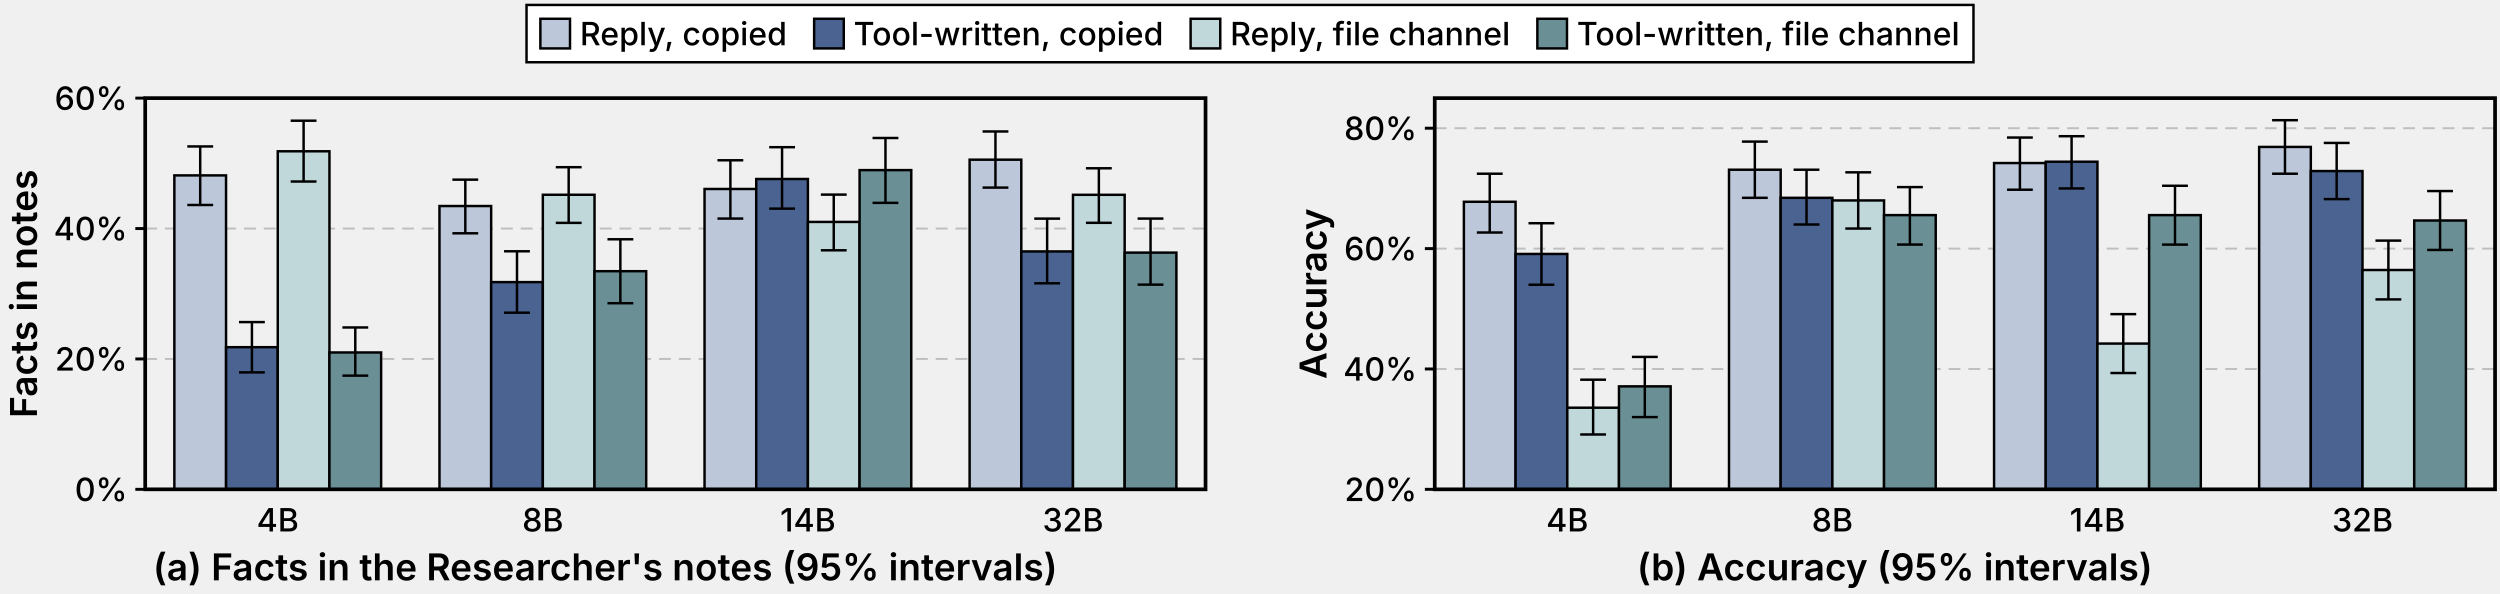
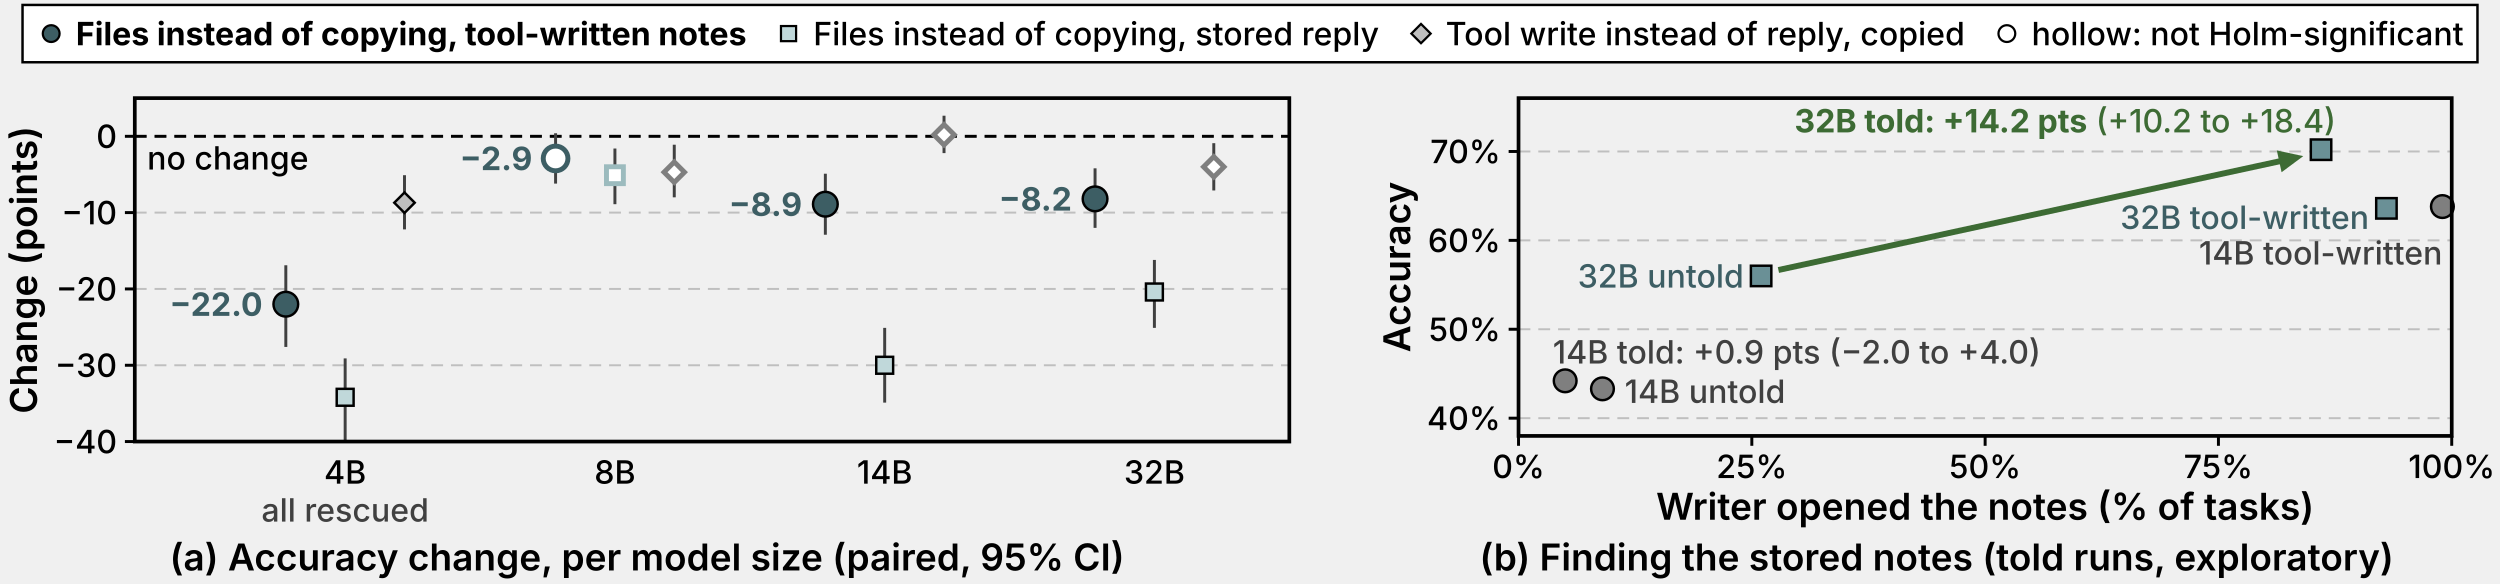
- <svg xmlns="http://www.w3.org/2000/svg" width="506pt" height="120.03pt" viewBox="0 0 506 120.03">
-   <line x1="29.39" y1="72.65" x2="244" y2="72.65" stroke="#BFBFBF" stroke-width="0.4" stroke-dasharray="2.4 1.6" />
-   <line x1="29.39" y1="46.26" x2="244" y2="46.26" stroke="#BFBFBF" stroke-width="0.4" stroke-dasharray="2.4 1.6" />
-   <rect x="35.29" y="35.5" width="10.46" height="63.54" fill="#BCC7DA" stroke="#000000" stroke-width="0.5" />
-   <rect x="88.95" y="41.7" width="10.46" height="57.34" fill="#BCC7DA" stroke="#000000" stroke-width="0.5" />
-   <rect x="142.6" y="38.25" width="10.46" height="60.79" fill="#BCC7DA" stroke="#000000" stroke-width="0.5" />
-   <rect x="196.25" y="32.32" width="10.46" height="66.72" fill="#BCC7DA" stroke="#000000" stroke-width="0.5" />
-   <rect x="45.76" y="70.27" width="10.46" height="28.77" fill="#4A6390" stroke="#000000" stroke-width="0.5" />
-   <rect x="99.41" y="57.1" width="10.46" height="41.94" fill="#4A6390" stroke="#000000" stroke-width="0.5" />
-   <rect x="153.06" y="36.23" width="10.46" height="62.81" fill="#4A6390" stroke="#000000" stroke-width="0.5" />
-   <rect x="206.71" y="50.89" width="10.46" height="48.15" fill="#4A6390" stroke="#000000" stroke-width="0.5" />
-   <rect x="56.22" y="30.62" width="10.46" height="68.42" fill="#C0D8DA" stroke="#000000" stroke-width="0.5" />
-   <rect x="109.87" y="39.42" width="10.46" height="59.62" fill="#C0D8DA" stroke="#000000" stroke-width="0.5" />
-   <rect x="163.52" y="44.92" width="10.46" height="54.12" fill="#C0D8DA" stroke="#000000" stroke-width="0.5" />
-   <rect x="217.17" y="39.43" width="10.46" height="59.61" fill="#C0D8DA" stroke="#000000" stroke-width="0.5" />
-   <rect x="66.68" y="71.34" width="10.46" height="27.7" fill="#6A9096" stroke="#000000" stroke-width="0.5" />
-   <rect x="120.33" y="54.89" width="10.46" height="44.15" fill="#6A9096" stroke="#000000" stroke-width="0.5" />
-   <rect x="173.98" y="34.43" width="10.46" height="64.61" fill="#6A9096" stroke="#000000" stroke-width="0.5" />
-   <rect x="227.64" y="51.13" width="10.46" height="47.92" fill="#6A9096" stroke="#000000" stroke-width="0.5" />
-   <path d="M40.52,29.64 L40.52,41.49" fill="none" stroke="#000000" stroke-width="0.5" stroke-linejoin="miter" stroke-linecap="butt" />
-   <path d="M37.91,29.64 L43.14,29.64" fill="none" stroke="#000000" stroke-width="0.5" stroke-linejoin="miter" stroke-linecap="butt" />
-   <path d="M37.91,41.49 L43.14,41.49" fill="none" stroke="#000000" stroke-width="0.5" stroke-linejoin="miter" stroke-linecap="butt" />
-   <path d="M94.18,36.36 L94.18,47.22" fill="none" stroke="#000000" stroke-width="0.5" stroke-linejoin="miter" stroke-linecap="butt" />
-   <path d="M91.56,36.36 L96.79,36.36" fill="none" stroke="#000000" stroke-width="0.5" stroke-linejoin="miter" stroke-linecap="butt" />
-   <path d="M91.56,47.22 L96.79,47.22" fill="none" stroke="#000000" stroke-width="0.5" stroke-linejoin="miter" stroke-linecap="butt" />
-   <path d="M147.83,32.44 L147.83,44.24" fill="none" stroke="#000000" stroke-width="0.5" stroke-linejoin="miter" stroke-linecap="butt" />
-   <path d="M145.21,32.44 L150.44,32.44" fill="none" stroke="#000000" stroke-width="0.5" stroke-linejoin="miter" stroke-linecap="butt" />
-   <path d="M145.21,44.24 L150.44,44.24" fill="none" stroke="#000000" stroke-width="0.5" stroke-linejoin="miter" stroke-linecap="butt" />
-   <path d="M201.48,26.61 L201.48,37.97" fill="none" stroke="#000000" stroke-width="0.5" stroke-linejoin="miter" stroke-linecap="butt" />
-   <path d="M198.87,26.61 L204.1,26.61" fill="none" stroke="#000000" stroke-width="0.5" stroke-linejoin="miter" stroke-linecap="butt" />
-   <path d="M198.87,37.97 L204.1,37.97" fill="none" stroke="#000000" stroke-width="0.5" stroke-linejoin="miter" stroke-linecap="butt" />
-   <path d="M50.99,65.19 L50.99,75.37" fill="none" stroke="#000000" stroke-width="0.5" stroke-linejoin="miter" stroke-linecap="butt" />
-   <path d="M48.37,65.19 L53.6,65.19" fill="none" stroke="#000000" stroke-width="0.5" stroke-linejoin="miter" stroke-linecap="butt" />
-   <path d="M48.37,75.37 L53.6,75.37" fill="none" stroke="#000000" stroke-width="0.5" stroke-linejoin="miter" stroke-linecap="butt" />
-   <path d="M104.64,50.86 L104.64,63.29" fill="none" stroke="#000000" stroke-width="0.5" stroke-linejoin="miter" stroke-linecap="butt" />
-   <path d="M102.02,50.86 L107.25,50.86" fill="none" stroke="#000000" stroke-width="0.5" stroke-linejoin="miter" stroke-linecap="butt" />
-   <path d="M102.02,63.29 L107.25,63.29" fill="none" stroke="#000000" stroke-width="0.5" stroke-linejoin="miter" stroke-linecap="butt" />
-   <path d="M158.29,29.79 L158.29,42.23" fill="none" stroke="#000000" stroke-width="0.5" stroke-linejoin="miter" stroke-linecap="butt" />
-   <path d="M155.68,29.79 L160.91,29.79" fill="none" stroke="#000000" stroke-width="0.5" stroke-linejoin="miter" stroke-linecap="butt" />
-   <path d="M155.68,42.23 L160.91,42.23" fill="none" stroke="#000000" stroke-width="0.5" stroke-linejoin="miter" stroke-linecap="butt" />
-   <path d="M211.94,44.25 L211.94,57.34" fill="none" stroke="#000000" stroke-width="0.5" stroke-linejoin="miter" stroke-linecap="butt" />
-   <path d="M209.33,44.25 L214.56,44.25" fill="none" stroke="#000000" stroke-width="0.5" stroke-linejoin="miter" stroke-linecap="butt" />
-   <path d="M209.33,57.34 L214.56,57.34" fill="none" stroke="#000000" stroke-width="0.5" stroke-linejoin="miter" stroke-linecap="butt" />
-   <path d="M61.45,24.43 L61.45,36.74" fill="none" stroke="#000000" stroke-width="0.5" stroke-linejoin="miter" stroke-linecap="butt" />
-   <path d="M58.83,24.43 L64.06,24.43" fill="none" stroke="#000000" stroke-width="0.5" stroke-linejoin="miter" stroke-linecap="butt" />
-   <path d="M58.83,36.74 L64.06,36.74" fill="none" stroke="#000000" stroke-width="0.5" stroke-linejoin="miter" stroke-linecap="butt" />
-   <path d="M115.1,33.84 L115.1,45.11" fill="none" stroke="#000000" stroke-width="0.5" stroke-linejoin="miter" stroke-linecap="butt" />
-   <path d="M112.49,33.84 L117.72,33.84" fill="none" stroke="#000000" stroke-width="0.5" stroke-linejoin="miter" stroke-linecap="butt" />
-   <path d="M112.49,45.11 L117.72,45.11" fill="none" stroke="#000000" stroke-width="0.5" stroke-linejoin="miter" stroke-linecap="butt" />
-   <path d="M168.75,39.39 L168.75,50.66" fill="none" stroke="#000000" stroke-width="0.5" stroke-linejoin="miter" stroke-linecap="butt" />
-   <path d="M166.14,39.39 L171.37,39.39" fill="none" stroke="#000000" stroke-width="0.5" stroke-linejoin="miter" stroke-linecap="butt" />
-   <path d="M166.14,50.66 L171.37,50.66" fill="none" stroke="#000000" stroke-width="0.5" stroke-linejoin="miter" stroke-linecap="butt" />
-   <path d="M222.41,34.06 L222.41,45.1" fill="none" stroke="#000000" stroke-width="0.5" stroke-linejoin="miter" stroke-linecap="butt" />
-   <path d="M219.79,34.06 L225.02,34.06" fill="none" stroke="#000000" stroke-width="0.5" stroke-linejoin="miter" stroke-linecap="butt" />
-   <path d="M219.79,45.1 L225.02,45.1" fill="none" stroke="#000000" stroke-width="0.5" stroke-linejoin="miter" stroke-linecap="butt" />
-   <path d="M71.91,66.28 L71.91,76.03" fill="none" stroke="#000000" stroke-width="0.5" stroke-linejoin="miter" stroke-linecap="butt" />
-   <path d="M69.3,66.28 L74.53,66.28" fill="none" stroke="#000000" stroke-width="0.5" stroke-linejoin="miter" stroke-linecap="butt" />
-   <path d="M69.3,76.03 L74.53,76.03" fill="none" stroke="#000000" stroke-width="0.5" stroke-linejoin="miter" stroke-linecap="butt" />
-   <path d="M125.56,48.43 L125.56,61.37" fill="none" stroke="#000000" stroke-width="0.5" stroke-linejoin="miter" stroke-linecap="butt" />
-   <path d="M122.95,48.43 L128.18,48.43" fill="none" stroke="#000000" stroke-width="0.5" stroke-linejoin="miter" stroke-linecap="butt" />
-   <path d="M122.95,61.37 L128.18,61.37" fill="none" stroke="#000000" stroke-width="0.5" stroke-linejoin="miter" stroke-linecap="butt" />
-   <path d="M179.22,27.93 L179.22,41.06" fill="none" stroke="#000000" stroke-width="0.5" stroke-linejoin="miter" stroke-linecap="butt" />
-   <path d="M176.6,27.93 L181.83,27.93" fill="none" stroke="#000000" stroke-width="0.5" stroke-linejoin="miter" stroke-linecap="butt" />
-   <path d="M176.6,41.06 L181.83,41.06" fill="none" stroke="#000000" stroke-width="0.5" stroke-linejoin="miter" stroke-linecap="butt" />
-   <path d="M232.87,44.24 L232.87,57.61" fill="none" stroke="#000000" stroke-width="0.5" stroke-linejoin="miter" stroke-linecap="butt" />
-   <path d="M230.25,44.24 L235.48,44.24" fill="none" stroke="#000000" stroke-width="0.5" stroke-linejoin="miter" stroke-linecap="butt" />
-   <path d="M230.25,57.61 L235.48,57.61" fill="none" stroke="#000000" stroke-width="0.5" stroke-linejoin="miter" stroke-linecap="butt" />
-   <text font-family="Inter">
-     <tspan x="30.96" y="117.46" font-size="7.5" font-weight="600" fill="#000000">(a)</tspan>
-     <tspan x="42.75" y="117.46" font-size="7.5" font-weight="600" fill="#000000">Facts</tspan>
-     <tspan x="64.29" y="117.46" font-size="7.5" font-weight="600" fill="#000000">in</tspan>
-     <tspan x="72.73" y="117.46" font-size="7.5" font-weight="600" fill="#000000">the</tspan>
-     <tspan x="86.31" y="117.46" font-size="7.5" font-weight="600" fill="#000000">Researcher's</tspan>
-     <tspan x="136.07" y="117.46" font-size="7.5" font-weight="600" fill="#000000">notes</tspan>
-     <tspan x="158.25" y="117.46" font-size="7.5" font-weight="600" fill="#000000">(95%</tspan>
-     <tspan x="179.86" y="117.46" font-size="7.5" font-weight="600" fill="#000000">intervals)</tspan>
-   </text>
-   <line x1="290.39" y1="74.68" x2="505" y2="74.68" stroke="#BFBFBF" stroke-width="0.4" stroke-dasharray="2.4 1.6" />
-   <line x1="290.39" y1="50.32" x2="505" y2="50.32" stroke="#BFBFBF" stroke-width="0.4" stroke-dasharray="2.4 1.6" />
-   <line x1="290.39" y1="25.95" x2="505" y2="25.95" stroke="#BFBFBF" stroke-width="0.4" stroke-dasharray="2.4 1.6" />
-   <rect x="296.29" y="40.84" width="10.46" height="58.2" fill="#BCC7DA" stroke="#000000" stroke-width="0.5" />
-   <rect x="349.95" y="34.35" width="10.46" height="64.69" fill="#BCC7DA" stroke="#000000" stroke-width="0.5" />
-   <rect x="403.6" y="33" width="10.46" height="66.05" fill="#BCC7DA" stroke="#000000" stroke-width="0.5" />
-   <rect x="457.25" y="29.74" width="10.46" height="69.3" fill="#BCC7DA" stroke="#000000" stroke-width="0.5" />
-   <rect x="306.76" y="51.4" width="10.46" height="47.64" fill="#4A6390" stroke="#000000" stroke-width="0.5" />
-   <rect x="360.41" y="40.04" width="10.46" height="59.01" fill="#4A6390" stroke="#000000" stroke-width="0.5" />
-   <rect x="414.06" y="32.73" width="10.46" height="66.31" fill="#4A6390" stroke="#000000" stroke-width="0.5" />
-   <rect x="467.71" y="34.62" width="10.46" height="64.43" fill="#4A6390" stroke="#000000" stroke-width="0.5" />
-   <rect x="317.22" y="82.52" width="10.46" height="16.52" fill="#C0D8DA" stroke="#000000" stroke-width="0.5" />
-   <rect x="370.87" y="40.57" width="10.46" height="58.47" fill="#C0D8DA" stroke="#000000" stroke-width="0.5" />
-   <rect x="424.52" y="69.54" width="10.46" height="29.5" fill="#C0D8DA" stroke="#000000" stroke-width="0.5" />
-   <rect x="478.17" y="54.65" width="10.46" height="44.39" fill="#C0D8DA" stroke="#000000" stroke-width="0.5" />
-   <rect x="327.68" y="78.2" width="10.46" height="20.84" fill="#6A9096" stroke="#000000" stroke-width="0.5" />
-   <rect x="381.33" y="43.54" width="10.46" height="55.5" fill="#6A9096" stroke="#000000" stroke-width="0.5" />
-   <rect x="434.98" y="43.54" width="10.46" height="55.5" fill="#6A9096" stroke="#000000" stroke-width="0.5" />
-   <rect x="488.64" y="44.63" width="10.46" height="54.41" fill="#6A9096" stroke="#000000" stroke-width="0.5" />
-   <path d="M301.52,35.16 L301.52,47.06" fill="none" stroke="#000000" stroke-width="0.5" stroke-linejoin="miter" stroke-linecap="butt" />
-   <path d="M298.91,35.16 L304.14,35.16" fill="none" stroke="#000000" stroke-width="0.5" stroke-linejoin="miter" stroke-linecap="butt" />
-   <path d="M298.91,47.06 L304.14,47.06" fill="none" stroke="#000000" stroke-width="0.5" stroke-linejoin="miter" stroke-linecap="butt" />
-   <path d="M355.18,28.66 L355.18,40.04" fill="none" stroke="#000000" stroke-width="0.5" stroke-linejoin="miter" stroke-linecap="butt" />
-   <path d="M352.56,28.66 L357.79,28.66" fill="none" stroke="#000000" stroke-width="0.5" stroke-linejoin="miter" stroke-linecap="butt" />
-   <path d="M352.56,40.04 L357.79,40.04" fill="none" stroke="#000000" stroke-width="0.5" stroke-linejoin="miter" stroke-linecap="butt" />
-   <path d="M408.83,27.84 L408.83,38.4" fill="none" stroke="#000000" stroke-width="0.5" stroke-linejoin="miter" stroke-linecap="butt" />
-   <path d="M406.21,27.84 L411.44,27.84" fill="none" stroke="#000000" stroke-width="0.5" stroke-linejoin="miter" stroke-linecap="butt" />
-   <path d="M406.21,38.4 L411.44,38.4" fill="none" stroke="#000000" stroke-width="0.5" stroke-linejoin="miter" stroke-linecap="butt" />
-   <path d="M462.48,24.33 L462.48,35.16" fill="none" stroke="#000000" stroke-width="0.5" stroke-linejoin="miter" stroke-linecap="butt" />
-   <path d="M459.87,24.33 L465.1,24.33" fill="none" stroke="#000000" stroke-width="0.5" stroke-linejoin="miter" stroke-linecap="butt" />
-   <path d="M459.87,35.16 L465.1,35.16" fill="none" stroke="#000000" stroke-width="0.5" stroke-linejoin="miter" stroke-linecap="butt" />
-   <path d="M311.99,45.18 L311.99,57.63" fill="none" stroke="#000000" stroke-width="0.5" stroke-linejoin="miter" stroke-linecap="butt" />
-   <path d="M309.37,45.18 L314.6,45.18" fill="none" stroke="#000000" stroke-width="0.5" stroke-linejoin="miter" stroke-linecap="butt" />
-   <path d="M309.37,57.63 L314.6,57.63" fill="none" stroke="#000000" stroke-width="0.5" stroke-linejoin="miter" stroke-linecap="butt" />
-   <path d="M365.64,34.35 L365.64,45.44" fill="none" stroke="#000000" stroke-width="0.5" stroke-linejoin="miter" stroke-linecap="butt" />
-   <path d="M363.02,34.35 L368.25,34.35" fill="none" stroke="#000000" stroke-width="0.5" stroke-linejoin="miter" stroke-linecap="butt" />
-   <path d="M363.02,45.44 L368.25,45.44" fill="none" stroke="#000000" stroke-width="0.5" stroke-linejoin="miter" stroke-linecap="butt" />
-   <path d="M419.29,27.57 L419.29,38.14" fill="none" stroke="#000000" stroke-width="0.5" stroke-linejoin="miter" stroke-linecap="butt" />
-   <path d="M416.68,27.57 L421.91,27.57" fill="none" stroke="#000000" stroke-width="0.5" stroke-linejoin="miter" stroke-linecap="butt" />
-   <path d="M416.68,38.14 L421.91,38.14" fill="none" stroke="#000000" stroke-width="0.5" stroke-linejoin="miter" stroke-linecap="butt" />
-   <path d="M472.94,28.93 L472.94,40.3" fill="none" stroke="#000000" stroke-width="0.5" stroke-linejoin="miter" stroke-linecap="butt" />
-   <path d="M470.33,28.93 L475.56,28.93" fill="none" stroke="#000000" stroke-width="0.5" stroke-linejoin="miter" stroke-linecap="butt" />
-   <path d="M470.33,40.3 L475.56,40.3" fill="none" stroke="#000000" stroke-width="0.5" stroke-linejoin="miter" stroke-linecap="butt" />
-   <path d="M322.45,76.85 L322.45,87.94" fill="none" stroke="#000000" stroke-width="0.5" stroke-linejoin="miter" stroke-linecap="butt" />
-   <path d="M319.83,76.85 L325.06,76.85" fill="none" stroke="#000000" stroke-width="0.5" stroke-linejoin="miter" stroke-linecap="butt" />
-   <path d="M319.83,87.94 L325.06,87.94" fill="none" stroke="#000000" stroke-width="0.5" stroke-linejoin="miter" stroke-linecap="butt" />
-   <path d="M376.1,34.88 L376.1,46.26" fill="none" stroke="#000000" stroke-width="0.5" stroke-linejoin="miter" stroke-linecap="butt" />
-   <path d="M373.49,34.88 L378.72,34.88" fill="none" stroke="#000000" stroke-width="0.5" stroke-linejoin="miter" stroke-linecap="butt" />
-   <path d="M373.49,46.26 L378.72,46.26" fill="none" stroke="#000000" stroke-width="0.5" stroke-linejoin="miter" stroke-linecap="butt" />
-   <path d="M429.75,63.58 L429.75,75.5" fill="none" stroke="#000000" stroke-width="0.5" stroke-linejoin="miter" stroke-linecap="butt" />
-   <path d="M427.14,63.58 L432.37,63.58" fill="none" stroke="#000000" stroke-width="0.5" stroke-linejoin="miter" stroke-linecap="butt" />
-   <path d="M427.14,75.5 L432.37,75.5" fill="none" stroke="#000000" stroke-width="0.5" stroke-linejoin="miter" stroke-linecap="butt" />
-   <path d="M483.41,48.7 L483.41,60.6" fill="none" stroke="#000000" stroke-width="0.5" stroke-linejoin="miter" stroke-linecap="butt" />
-   <path d="M480.79,48.7 L486.02,48.7" fill="none" stroke="#000000" stroke-width="0.5" stroke-linejoin="miter" stroke-linecap="butt" />
-   <path d="M480.79,60.6 L486.02,60.6" fill="none" stroke="#000000" stroke-width="0.5" stroke-linejoin="miter" stroke-linecap="butt" />
-   <path d="M332.91,72.24 L332.91,84.42" fill="none" stroke="#000000" stroke-width="0.5" stroke-linejoin="miter" stroke-linecap="butt" />
-   <path d="M330.3,72.24 L335.53,72.24" fill="none" stroke="#000000" stroke-width="0.5" stroke-linejoin="miter" stroke-linecap="butt" />
-   <path d="M330.3,84.42 L335.53,84.42" fill="none" stroke="#000000" stroke-width="0.5" stroke-linejoin="miter" stroke-linecap="butt" />
-   <path d="M386.56,37.87 L386.56,49.5" fill="none" stroke="#000000" stroke-width="0.5" stroke-linejoin="miter" stroke-linecap="butt" />
-   <path d="M383.95,37.87 L389.18,37.87" fill="none" stroke="#000000" stroke-width="0.5" stroke-linejoin="miter" stroke-linecap="butt" />
-   <path d="M383.95,49.5 L389.18,49.5" fill="none" stroke="#000000" stroke-width="0.5" stroke-linejoin="miter" stroke-linecap="butt" />
-   <path d="M440.22,37.6 L440.22,49.51" fill="none" stroke="#000000" stroke-width="0.5" stroke-linejoin="miter" stroke-linecap="butt" />
-   <path d="M437.6,37.6 L442.83,37.6" fill="none" stroke="#000000" stroke-width="0.5" stroke-linejoin="miter" stroke-linecap="butt" />
-   <path d="M437.6,49.51 L442.83,49.51" fill="none" stroke="#000000" stroke-width="0.5" stroke-linejoin="miter" stroke-linecap="butt" />
-   <path d="M493.87,38.67 L493.87,50.59" fill="none" stroke="#000000" stroke-width="0.5" stroke-linejoin="miter" stroke-linecap="butt" />
-   <path d="M491.25,38.67 L496.48,38.67" fill="none" stroke="#000000" stroke-width="0.5" stroke-linejoin="miter" stroke-linecap="butt" />
-   <path d="M491.25,50.59 L496.48,50.59" fill="none" stroke="#000000" stroke-width="0.5" stroke-linejoin="miter" stroke-linecap="butt" />
-   <text font-family="Inter">
-     <tspan x="331.31" y="117.46" font-size="7.5" font-weight="600" fill="#000000">(b)</tspan>
-     <tspan x="343.48" y="117.46" font-size="7.5" font-weight="600" fill="#000000">Accuracy</tspan>
-     <tspan x="379.9" y="117.46" font-size="7.5" font-weight="600" fill="#000000">(95%</tspan>
-     <tspan x="401.51" y="117.46" font-size="7.5" font-weight="600" fill="#000000">intervals)</tspan>
-   </text>
-   <rect x="106.57" y="1" width="292.86" height="11.6" fill="white" stroke="#000" stroke-width="0.5" />
-   <rect x="109.37" y="3.8" width="6" height="6" fill="#BCC7DA" stroke="#000" stroke-width="0.5" />
-   <text font-family="Inter">
-     <tspan x="117.37" y="9.16" font-size="6.5" font-weight="500" fill="#000000">Reply,</tspan>
-     <tspan x="138.11" y="9.16" font-size="6.5" font-weight="500" fill="#000000">copied</tspan>
-   </text>
-   <rect x="164.78" y="3.8" width="6" height="6" fill="#4A6390" stroke="#000" stroke-width="0.5" />
-   <text font-family="Inter">
-     <tspan x="172.78" y="9.16" font-size="6.5" font-weight="500" fill="#000000">Tool-written,</tspan>
-     <tspan x="214.31" y="9.16" font-size="6.5" font-weight="500" fill="#000000">copied</tspan>
-   </text>
-   <rect x="240.98" y="3.8" width="6" height="6" fill="#C0D8DA" stroke="#000" stroke-width="0.5" />
-   <text font-family="Inter">
-     <tspan x="248.98" y="9.16" font-size="6.5" font-weight="500" fill="#000000">Reply,</tspan>
-     <tspan x="269.72" y="9.16" font-size="6.5" font-weight="500" fill="#000000">file</tspan>
-     <tspan x="281.03" y="9.16" font-size="6.5" font-weight="500" fill="#000000">channel</tspan>
-   </text>
-   <rect x="311.16" y="3.8" width="6" height="6" fill="#6A9096" stroke="#000" stroke-width="0.5" />
-   <text font-family="Inter">
-     <tspan x="319.16" y="9.16" font-size="6.5" font-weight="500" fill="#000000">Tool-written,</tspan>
-     <tspan x="360.69" y="9.16" font-size="6.5" font-weight="500" fill="#000000">file</tspan>
-     <tspan x="372" y="9.16" font-size="6.5" font-weight="500" fill="#000000">channel</tspan>
-   </text>
-   <rect x="29.39" y="19.86" width="214.61" height="79.18" fill="none" stroke="#000" stroke-width="0.75" />
-   <line x1="27.39" y1="99.04" x2="29.39" y2="99.04" stroke="#000" stroke-width="0.6" />
-   <text font-family="Inter">
-     <tspan x="15.14" y="101.41" font-size="6.5" font-weight="500" fill="#000000">0%</tspan>
-   </text>
-   <line x1="27.39" y1="72.65" x2="29.39" y2="72.65" stroke="#000" stroke-width="0.6" />
-   <text font-family="Inter">
-     <tspan x="11.14" y="75.01" font-size="6.5" font-weight="500" fill="#000000">20%</tspan>
-   </text>
-   <line x1="27.39" y1="46.26" x2="29.39" y2="46.26" stroke="#000" stroke-width="0.6" />
-   <text font-family="Inter">
-     <tspan x="10.88" y="48.62" font-size="6.5" font-weight="500" fill="#000000">40%</tspan>
-   </text>
-   <line x1="27.39" y1="19.86" x2="29.39" y2="19.86" stroke="#000" stroke-width="0.6" />
-   <text font-family="Inter">
-     <tspan x="11.05" y="22.23" font-size="6.5" font-weight="500" fill="#000000">60%</tspan>
-   </text>
-   <text font-family="Inter" transform="rotate(-90 4.75 59.45)">
-     <tspan x="-20.38" y="62.18" font-size="7.5" font-weight="600" fill="#000000">Facts</tspan>
-     <tspan x="1.16" y="62.18" font-size="7.5" font-weight="600" fill="#000000">in</tspan>
-     <tspan x="9.6" y="62.18" font-size="7.5" font-weight="600" fill="#000000">notes</tspan>
-   </text>
-   <text font-family="Inter">
-     <tspan x="51.95" y="107.57" font-size="6.5" font-weight="500" fill="#000000">4B</tspan>
-   </text>
-   <text font-family="Inter">
-     <tspan x="105.69" y="107.57" font-size="6.5" font-weight="500" fill="#000000">8B</tspan>
-   </text>
-   <text font-family="Inter">
-     <tspan x="157.91" y="107.57" font-size="6.5" font-weight="500" fill="#000000">14B</tspan>
-   </text>
-   <text font-family="Inter">
-     <tspan x="211" y="107.57" font-size="6.5" font-weight="500" fill="#000000">32B</tspan>
-   </text>
-   <rect x="290.39" y="19.86" width="214.61" height="79.18" fill="none" stroke="#000" stroke-width="0.75" />
-   <line x1="288.39" y1="99.04" x2="290.39" y2="99.04" stroke="#000" stroke-width="0.6" />
-   <text font-family="Inter">
-     <tspan x="272.14" y="101.41" font-size="6.5" font-weight="500" fill="#000000">20%</tspan>
-   </text>
-   <line x1="288.39" y1="74.68" x2="290.39" y2="74.68" stroke="#000" stroke-width="0.6" />
-   <text font-family="Inter">
-     <tspan x="271.88" y="77.04" font-size="6.5" font-weight="500" fill="#000000">40%</tspan>
-   </text>
-   <line x1="288.39" y1="50.32" x2="290.39" y2="50.32" stroke="#000" stroke-width="0.6" />
-   <text font-family="Inter">
-     <tspan x="272.05" y="52.68" font-size="6.5" font-weight="500" fill="#000000">60%</tspan>
-   </text>
-   <line x1="288.39" y1="25.95" x2="290.39" y2="25.95" stroke="#000" stroke-width="0.6" />
-   <text font-family="Inter">
-     <tspan x="272.05" y="28.32" font-size="6.5" font-weight="500" fill="#000000">80%</tspan>
-   </text>
-   <text font-family="Inter" transform="rotate(-90 265.75 59.45)">
-     <tspan x="248.48" y="62.18" font-size="7.5" font-weight="600" fill="#000000">Accuracy</tspan>
-   </text>
-   <text font-family="Inter">
-     <tspan x="312.95" y="107.57" font-size="6.5" font-weight="500" fill="#000000">4B</tspan>
-   </text>
-   <text font-family="Inter">
-     <tspan x="366.69" y="107.57" font-size="6.5" font-weight="500" fill="#000000">8B</tspan>
-   </text>
-   <text font-family="Inter">
-     <tspan x="418.91" y="107.57" font-size="6.5" font-weight="500" fill="#000000">14B</tspan>
-   </text>
-   <text font-family="Inter">
-     <tspan x="472" y="107.57" font-size="6.5" font-weight="500" fill="#000000">32B</tspan>
+ <svg xmlns="http://www.w3.org/2000/svg" width="506pt" height="118.03pt" viewBox="0 0 506 118.03">
+   <line x1="27.28" y1="73.93" x2="260.95" y2="73.93" stroke="#BFBFBF" stroke-width="0.4" stroke-dasharray="2.4 1.6" />
+   <line x1="27.28" y1="58.48" x2="260.95" y2="58.48" stroke="#BFBFBF" stroke-width="0.4" stroke-dasharray="2.4 1.6" />
+   <line x1="27.28" y1="43.03" x2="260.95" y2="43.03" stroke="#BFBFBF" stroke-width="0.4" stroke-dasharray="2.4 1.6" />
+   <line x1="27.28" y1="27.59" x2="260.95" y2="27.59" stroke="#BFBFBF" stroke-width="0.4" stroke-dasharray="2.4 1.6" />
+   <path d="M27.28,27.59 L260.95,27.59" fill="none" stroke="#000000" stroke-width="0.6" stroke-dasharray="2.4 1.6" stroke-linejoin="miter" stroke-linecap="butt" />
+   <text font-family="Inter">
+     <tspan x="29.78" y="34.32" font-size="6.5" font-weight="500" fill="#000000">no</tspan>
+     <tspan x="39.34" y="34.32" font-size="6.5" font-weight="500" fill="#000000">change</tspan>
+   </text>
+   <path d="M57.85,70.22 L57.85,53.69" fill="none" stroke="#404040" stroke-width="0.6" stroke-linejoin="miter" stroke-linecap="butt" />
+   <circle cx="57.85" cy="61.57" r="2.5" fill="#3D5E64" stroke="#000000" stroke-width="0.5" />
+   <text font-family="Inter">
+     <tspan x="34.33" y="63.93" font-size="6.5" font-weight="700" fill="#3D5E64">−22.0</tspan>
+   </text>
+   <path d="M112.45,37.16 L112.45,26.97" fill="none" stroke="#404040" stroke-width="0.6" stroke-linejoin="miter" stroke-linecap="butt" />
+   <circle cx="112.45" cy="32.07" r="2.5" fill="#ffffff" stroke="#3D5E64" stroke-width="1" />
+   <text font-family="Inter">
+     <tspan x="93.07" y="34.43" font-size="6.5" font-weight="700" fill="#3D5E64">−2.9</tspan>
+   </text>
+   <path d="M167.05,47.51 L167.05,35.16" fill="none" stroke="#404040" stroke-width="0.6" stroke-linejoin="miter" stroke-linecap="butt" />
+   <circle cx="167.05" cy="41.33" r="2.5" fill="#3D5E64" stroke="#000000" stroke-width="0.5" />
+   <text font-family="Inter">
+     <tspan x="147.53" y="43.7" font-size="6.5" font-weight="700" fill="#3D5E64">−8.9</tspan>
+   </text>
+   <path d="M221.64,46.12 L221.64,34.07" fill="none" stroke="#404040" stroke-width="0.6" stroke-linejoin="miter" stroke-linecap="butt" />
+   <circle cx="221.64" cy="40.25" r="2.5" fill="#3D5E64" stroke="#000000" stroke-width="0.5" />
+   <text font-family="Inter">
+     <tspan x="202.17" y="42.62" font-size="6.5" font-weight="700" fill="#3D5E64">−8.2</tspan>
+   </text>
+   <path d="M69.86,89.06 L69.86,72.54" fill="none" stroke="#404040" stroke-width="0.6" stroke-linejoin="miter" stroke-linecap="butt" />
+   <rect x="68.15" y="78.7" width="3.42" height="3.42" fill="#C0D8DA" stroke="#000000" stroke-width="0.5" />
+   <path d="M124.46,41.33 L124.46,30.06" fill="none" stroke="#404040" stroke-width="0.6" stroke-linejoin="miter" stroke-linecap="butt" />
+   <rect x="122.75" y="33.75" width="3.42" height="3.42" fill="#ffffff" stroke="#9CBBBE" stroke-width="1" />
+   <path d="M179.06,81.49 L179.06,66.36" fill="none" stroke="#404040" stroke-width="0.6" stroke-linejoin="miter" stroke-linecap="butt" />
+   <rect x="177.35" y="72.22" width="3.42" height="3.42" fill="#C0D8DA" stroke="#000000" stroke-width="0.5" />
+   <path d="M233.65,66.36 L233.65,52.61" fill="none" stroke="#404040" stroke-width="0.6" stroke-linejoin="miter" stroke-linecap="butt" />
+   <rect x="231.94" y="57.39" width="3.42" height="3.42" fill="#C0D8DA" stroke="#000000" stroke-width="0.5" />
+   <path d="M81.87,46.43 L81.87,35.46" fill="none" stroke="#404040" stroke-width="0.6" stroke-linejoin="miter" stroke-linecap="butt" />
+   <polygon points="81.87,38.96 83.94,41.03 81.87,43.1 79.8,41.03" fill="#BFBFBF" stroke="#000000" stroke-width="0.5" />
+   <path d="M136.47,39.94 L136.47,29.29" fill="none" stroke="#404040" stroke-width="0.6" stroke-linejoin="miter" stroke-linecap="butt" />
+   <polygon points="136.47,32.78 138.54,34.85 136.47,36.92 134.4,34.85" fill="#ffffff" stroke="#7F7F7F" stroke-width="1" />
+   <path d="M191.07,30.99 L191.07,23.42" fill="none" stroke="#404040" stroke-width="0.6" stroke-linejoin="miter" stroke-linecap="butt" />
+   <polygon points="191.07,25.21 193.14,27.28 191.07,29.35 189,27.28" fill="#ffffff" stroke="#7F7F7F" stroke-width="1" />
+   <path d="M245.67,38.55 L245.67,28.98" fill="none" stroke="#404040" stroke-width="0.6" stroke-linejoin="miter" stroke-linecap="butt" />
+   <polygon points="245.67,31.7 247.74,33.77 245.67,35.84 243.6,33.77" fill="#ffffff" stroke="#7F7F7F" stroke-width="1" />
+   <text font-family="Inter">
+     <tspan x="34.33" y="115.46" font-size="7.5" font-weight="600" fill="#000000">(a)</tspan>
+     <tspan x="46.13" y="115.46" font-size="7.5" font-weight="600" fill="#000000">Accuracy</tspan>
+     <tspan x="82.55" y="115.46" font-size="7.5" font-weight="600" fill="#000000">change,</tspan>
+     <tspan x="113.65" y="115.46" font-size="7.5" font-weight="600" fill="#000000">per</tspan>
+     <tspan x="127.64" y="115.46" font-size="7.5" font-weight="600" fill="#000000">model</tspan>
+     <tspan x="151.92" y="115.46" font-size="7.5" font-weight="600" fill="#000000">size</tspan>
+     <tspan x="168.44" y="115.46" font-size="7.5" font-weight="600" fill="#000000">(paired,</tspan>
+     <tspan x="198.41" y="115.46" font-size="7.5" font-weight="600" fill="#000000">95%</tspan>
+     <tspan x="217.22" y="115.46" font-size="7.5" font-weight="600" fill="#000000">CI)</tspan>
+   </text>
+   <line x1="307.35" y1="84.64" x2="496.23" y2="84.64" stroke="#BFBFBF" stroke-width="0.4" stroke-dasharray="2.4 1.6" />
+   <line x1="307.35" y1="66.64" x2="496.23" y2="66.64" stroke="#BFBFBF" stroke-width="0.4" stroke-dasharray="2.4 1.6" />
+   <line x1="307.35" y1="48.65" x2="496.23" y2="48.65" stroke="#BFBFBF" stroke-width="0.4" stroke-dasharray="2.4 1.6" />
+   <line x1="307.35" y1="30.66" x2="496.23" y2="30.66" stroke="#BFBFBF" stroke-width="0.4" stroke-dasharray="2.4 1.6" />
+   <circle cx="494.34" cy="41.81" r="2.3" fill="#7F7F7F" stroke="#000000" stroke-width="0.5" />
+   <circle cx="324.34" cy="78.7" r="2.3" fill="#7F7F7F" stroke="#000000" stroke-width="0.5" />
+   <circle cx="316.79" cy="77.08" r="2.3" fill="#7F7F7F" stroke="#000000" stroke-width="0.5" />
+   <rect x="480.94" y="40.1" width="4.14" height="4.14" fill="#6A9096" stroke="#000000" stroke-width="0.5" />
+   <rect x="354.38" y="53.78" width="4.14" height="4.14" fill="#6A9096" stroke="#000000" stroke-width="0.5" />
+   <rect x="467.71" y="28.23" width="4.14" height="4.14" fill="#6A9096" stroke="#000000" stroke-width="0.5" />
+   <path d="M359.95,54.65 L462.04,32.5" fill="none" stroke="#3D6B34" stroke-width="1.2" stroke-linejoin="miter" stroke-linecap="butt" />
+   <polygon points="466.18,31.6 461.79,34.86 460.83,30.45" fill="#3D6B34" />
+   <text font-family="Inter">
+     <tspan x="363.19" y="26.8" font-size="6.5" font-weight="700" fill="#3D6B34">32B</tspan>
+     <tspan x="377.32" y="26.8" font-size="6.5" font-weight="700" fill="#3D6B34">told:</tspan>
+     <tspan x="393.2" y="26.8" font-size="6.5" font-weight="700" fill="#3D6B34">+14.2</tspan>
+     <tspan x="412.39" y="26.8" font-size="6.5" font-weight="700" fill="#3D6B34">pts</tspan>
+     <tspan x="424.2" y="26.8" font-size="6.5" font-weight="500" fill="#3D6B34">(+10.2</tspan>
+     <tspan x="445.36" y="26.8" font-size="6.5" font-weight="500" fill="#3D6B34">to</tspan>
+     <tspan x="453.17" y="26.8" font-size="6.5" font-weight="500" fill="#3D6B34">+18.4)</tspan>
+   </text>
+   <text font-family="Inter">
+     <tspan x="314.29" y="73.58" font-size="6.5" font-weight="500" fill="#404040">14B</tspan>
+     <tspan x="327.25" y="73.58" font-size="6.5" font-weight="500" fill="#404040">told:</tspan>
+     <tspan x="342.69" y="73.58" font-size="6.5" font-weight="500" fill="#404040">+0.9</tspan>
+     <tspan x="358.79" y="73.58" font-size="6.5" font-weight="500" fill="#404040">pts</tspan>
+     <tspan x="370.2" y="73.58" font-size="6.5" font-weight="500" fill="#404040">(−2.0</tspan>
+     <tspan x="388.47" y="73.58" font-size="6.5" font-weight="500" fill="#404040">to</tspan>
+     <tspan x="396.28" y="73.58" font-size="6.5" font-weight="500" fill="#404040">+4.0)</tspan>
+   </text>
+   <text font-family="Inter">
+     <tspan x="328.84" y="81.56" font-size="6.5" font-weight="500" fill="#404040">14B</tspan>
+     <tspan x="341.81" y="81.56" font-size="6.5" font-weight="500" fill="#404040">untold</tspan>
+   </text>
+   <text font-family="Inter">
+     <tspan x="319.32" y="58.21" font-size="6.5" font-weight="500" fill="#3D5E64">32B</tspan>
+     <tspan x="333.4" y="58.21" font-size="6.5" font-weight="500" fill="#3D5E64">untold</tspan>
+   </text>
+   <text font-family="Inter">
+     <tspan x="429.12" y="46.34" font-size="6.5" font-weight="500" fill="#3D5E64">32B</tspan>
+     <tspan x="443.2" y="46.34" font-size="6.5" font-weight="500" fill="#3D5E64">tool-written</tspan>
+   </text>
+   <text font-family="Inter">
+     <tspan x="445.07" y="53.54" font-size="6.5" font-weight="500" fill="#404040">14B</tspan>
+     <tspan x="458.04" y="53.54" font-size="6.5" font-weight="500" fill="#404040">tool-written</tspan>
+   </text>
+   <text font-family="Inter">
+     <tspan x="299.45" y="115.46" font-size="7.5" font-weight="600" fill="#000000">(b)</tspan>
+     <tspan x="311.61" y="115.46" font-size="7.5" font-weight="600" fill="#000000">Finding</tspan>
+     <tspan x="340.38" y="115.46" font-size="7.5" font-weight="600" fill="#000000">the</tspan>
+     <tspan x="353.96" y="115.46" font-size="7.5" font-weight="600" fill="#000000">stored</tspan>
+     <tspan x="379.04" y="115.46" font-size="7.5" font-weight="600" fill="#000000">notes</tspan>
+     <tspan x="401.22" y="115.46" font-size="7.5" font-weight="600" fill="#000000">(told</tspan>
+     <tspan x="419.69" y="115.46" font-size="7.5" font-weight="600" fill="#000000">runs,</tspan>
+     <tspan x="440.09" y="115.46" font-size="7.5" font-weight="600" fill="#000000">exploratory)</tspan>
+   </text>
+   <rect x="4.56" y="1" width="496.88" height="11.6" fill="white" stroke="#000" stroke-width="0.5" />
+   <circle cx="10.36" cy="6.8" r="1.7" fill="#3D5E64" stroke="#000000" stroke-width="0.45" />
+   <text font-family="Inter">
+     <tspan x="15.36" y="9.16" font-size="6.5" font-weight="700" fill="#000000">Files</tspan>
+     <tspan x="31.75" y="9.16" font-size="6.5" font-weight="700" fill="#000000">instead</tspan>
+     <tspan x="56.86" y="9.16" font-size="6.5" font-weight="700" fill="#000000">of</tspan>
+     <tspan x="64.97" y="9.16" font-size="6.5" font-weight="700" fill="#000000">copying,</tspan>
+     <tspan x="94.1" y="9.16" font-size="6.5" font-weight="700" fill="#000000">tool-written</tspan>
+     <tspan x="133.24" y="9.16" font-size="6.5" font-weight="700" fill="#000000">notes</tspan>
+   </text>
+   <rect x="158.07" y="5.27" width="3.06" height="3.06" fill="#C0D8DA" stroke="#000000" stroke-width="0.45" />
+   <text font-family="Inter">
+     <tspan x="164.6" y="9.16" font-size="6.5" font-weight="500" fill="#000000">Files</tspan>
+     <tspan x="180.76" y="9.16" font-size="6.5" font-weight="500" fill="#000000">instead</tspan>
+     <tspan x="205.28" y="9.16" font-size="6.5" font-weight="500" fill="#000000">of</tspan>
+     <tspan x="213.41" y="9.16" font-size="6.5" font-weight="500" fill="#000000">copying,</tspan>
+     <tspan x="241.93" y="9.16" font-size="6.5" font-weight="500" fill="#000000">stored</tspan>
+     <tspan x="263.47" y="9.16" font-size="6.5" font-weight="500" fill="#000000">reply</tspan>
+   </text>
+   <polygon points="287.61,4.84 289.57,6.8 287.61,8.75 285.66,6.8" fill="#BFBFBF" stroke="#000000" stroke-width="0.45" />
+   <text font-family="Inter">
+     <tspan x="292.61" y="9.16" font-size="6.5" font-weight="500" fill="#000000">Tool</tspan>
+     <tspan x="307.57" y="9.16" font-size="6.5" font-weight="500" fill="#000000">write</tspan>
+     <tspan x="324.86" y="9.16" font-size="6.5" font-weight="500" fill="#000000">instead</tspan>
+     <tspan x="349.38" y="9.16" font-size="6.5" font-weight="500" fill="#000000">of</tspan>
+     <tspan x="357.51" y="9.16" font-size="6.5" font-weight="500" fill="#000000">reply,</tspan>
+     <tspan x="376.52" y="9.16" font-size="6.5" font-weight="500" fill="#000000">copied</tspan>
+   </text>
+   <circle cx="406.19" cy="6.8" r="1.7" fill="#FFFFFF" stroke="#000000" stroke-width="0.45" />
+   <text font-family="Inter">
+     <tspan x="411.19" y="9.16" font-size="6.5" font-weight="500" fill="#000000">hollow:</tspan>
+     <tspan x="435.21" y="9.16" font-size="6.5" font-weight="500" fill="#000000">not</tspan>
+     <tspan x="446.99" y="9.16" font-size="6.5" font-weight="500" fill="#000000">Holm-significant</tspan>
+   </text>
+   <rect x="27.28" y="19.86" width="233.68" height="69.51" fill="none" stroke="#000" stroke-width="0.75" />
+   <line x1="25.28" y1="89.37" x2="27.28" y2="89.37" stroke="#000" stroke-width="0.6" />
+   <text font-family="Inter">
+     <tspan x="10.88" y="91.74" font-size="6.5" font-weight="500" fill="#000000">−40</tspan>
+   </text>
+   <line x1="25.28" y1="73.93" x2="27.28" y2="73.93" stroke="#000" stroke-width="0.6" />
+   <text font-family="Inter">
+     <tspan x="11.13" y="76.29" font-size="6.5" font-weight="500" fill="#000000">−30</tspan>
+   </text>
+   <line x1="25.28" y1="58.48" x2="27.28" y2="58.48" stroke="#000" stroke-width="0.6" />
+   <text font-family="Inter">
+     <tspan x="11.33" y="60.84" font-size="6.5" font-weight="500" fill="#000000">−20</tspan>
+   </text>
+   <line x1="25.28" y1="43.03" x2="27.28" y2="43.03" stroke="#000" stroke-width="0.6" />
+   <text font-family="Inter">
+     <tspan x="12.44" y="45.4" font-size="6.5" font-weight="500" fill="#000000">−10</tspan>
+   </text>
+   <line x1="25.28" y1="27.59" x2="27.28" y2="27.59" stroke="#000" stroke-width="0.6" />
+   <text font-family="Inter">
+     <tspan x="19.48" y="29.95" font-size="6.5" font-weight="500" fill="#000000">0</tspan>
+   </text>
+   <text font-family="Inter" transform="rotate(-90 4.75 54.62)">
+     <tspan x="-24.36" y="57.35" font-size="7.5" font-weight="600" fill="#000000">Change</tspan>
+     <tspan x="5.67" y="57.35" font-size="7.5" font-weight="600" fill="#000000">(points)</tspan>
+   </text>
+   <text font-family="Inter">
+     <tspan x="65.59" y="97.9" font-size="6.5" font-weight="500" fill="#000000">4B</tspan>
+     <tspan x="52.91" y="105.57" font-size="6.5" font-weight="500" fill="#404040">all</tspan>
+     <tspan x="61.61" y="105.57" font-size="6.5" font-weight="500" fill="#404040">rescued</tspan>
+   </text>
+   <text font-family="Inter">
+     <tspan x="120.28" y="97.9" font-size="6.5" font-weight="500" fill="#000000">8B</tspan>
+   </text>
+   <text font-family="Inter">
+     <tspan x="173.44" y="97.9" font-size="6.5" font-weight="500" fill="#000000">14B</tspan>
+   </text>
+   <text font-family="Inter">
+     <tspan x="227.48" y="97.9" font-size="6.5" font-weight="500" fill="#000000">32B</tspan>
+   </text>
+   <rect x="307.35" y="19.86" width="188.88" height="68.37" fill="none" stroke="#000" stroke-width="0.75" />
+   <line x1="305.35" y1="84.64" x2="307.35" y2="84.64" stroke="#000" stroke-width="0.6" />
+   <text font-family="Inter">
+     <tspan x="288.83" y="87" font-size="6.5" font-weight="500" fill="#000000">40%</tspan>
+   </text>
+   <line x1="305.35" y1="66.64" x2="307.35" y2="66.64" stroke="#000" stroke-width="0.6" />
+   <text font-family="Inter">
+     <tspan x="289.17" y="69.01" font-size="6.5" font-weight="500" fill="#000000">50%</tspan>
+   </text>
+   <line x1="305.35" y1="48.65" x2="307.35" y2="48.65" stroke="#000" stroke-width="0.6" />
+   <text font-family="Inter">
+     <tspan x="289" y="51.02" font-size="6.5" font-weight="500" fill="#000000">60%</tspan>
+   </text>
+   <line x1="305.35" y1="30.66" x2="307.35" y2="30.66" stroke="#000" stroke-width="0.6" />
+   <text font-family="Inter">
+     <tspan x="289.48" y="33.02" font-size="6.5" font-weight="500" fill="#000000">70%</tspan>
+   </text>
+   <text font-family="Inter" transform="rotate(-90 282.7 54.05)">
+     <tspan x="265.44" y="56.78" font-size="7.5" font-weight="600" fill="#000000">Accuracy</tspan>
+   </text>
+   <line x1="307.35" y1="88.23" x2="307.35" y2="90.23" stroke="#000" stroke-width="0.6" />
+   <text font-family="Inter">
+     <tspan x="302.02" y="96.76" font-size="6.5" font-weight="500" fill="#000000">0%</tspan>
+   </text>
+   <line x1="354.57" y1="88.23" x2="354.57" y2="90.23" stroke="#000" stroke-width="0.6" />
+   <text font-family="Inter">
+     <tspan x="347.38" y="96.76" font-size="6.5" font-weight="500" fill="#000000">25%</tspan>
+   </text>
+   <line x1="401.79" y1="88.23" x2="401.79" y2="90.23" stroke="#000" stroke-width="0.6" />
+   <text font-family="Inter">
+     <tspan x="394.5" y="96.76" font-size="6.5" font-weight="500" fill="#000000">50%</tspan>
+   </text>
+   <line x1="449.01" y1="88.23" x2="449.01" y2="90.23" stroke="#000" stroke-width="0.6" />
+   <text font-family="Inter">
+     <tspan x="441.99" y="96.76" font-size="6.5" font-weight="500" fill="#000000">75%</tspan>
+   </text>
+   <line x1="496.23" y1="88.23" x2="496.23" y2="90.23" stroke="#000" stroke-width="0.6" />
+   <text font-family="Inter">
+     <tspan x="487.46" y="96.76" font-size="6.5" font-weight="500" fill="#000000">100%</tspan>
+   </text>
+   <text font-family="Inter">
+     <tspan x="335.2" y="105.2" font-size="7.5" font-weight="600" fill="#000000">Writer</tspan>
+     <tspan x="359.46" y="105.2" font-size="7.5" font-weight="600" fill="#000000">opened</tspan>
+     <tspan x="388.73" y="105.2" font-size="7.5" font-weight="600" fill="#000000">the</tspan>
+     <tspan x="402.31" y="105.2" font-size="7.5" font-weight="600" fill="#000000">notes</tspan>
+     <tspan x="424.48" y="105.2" font-size="7.5" font-weight="600" fill="#000000">(%</tspan>
+     <tspan x="436.7" y="105.2" font-size="7.5" font-weight="600" fill="#000000">of</tspan>
+     <tspan x="446.08" y="105.2" font-size="7.5" font-weight="600" fill="#000000">tasks)</tspan>
  </text>
</svg>
